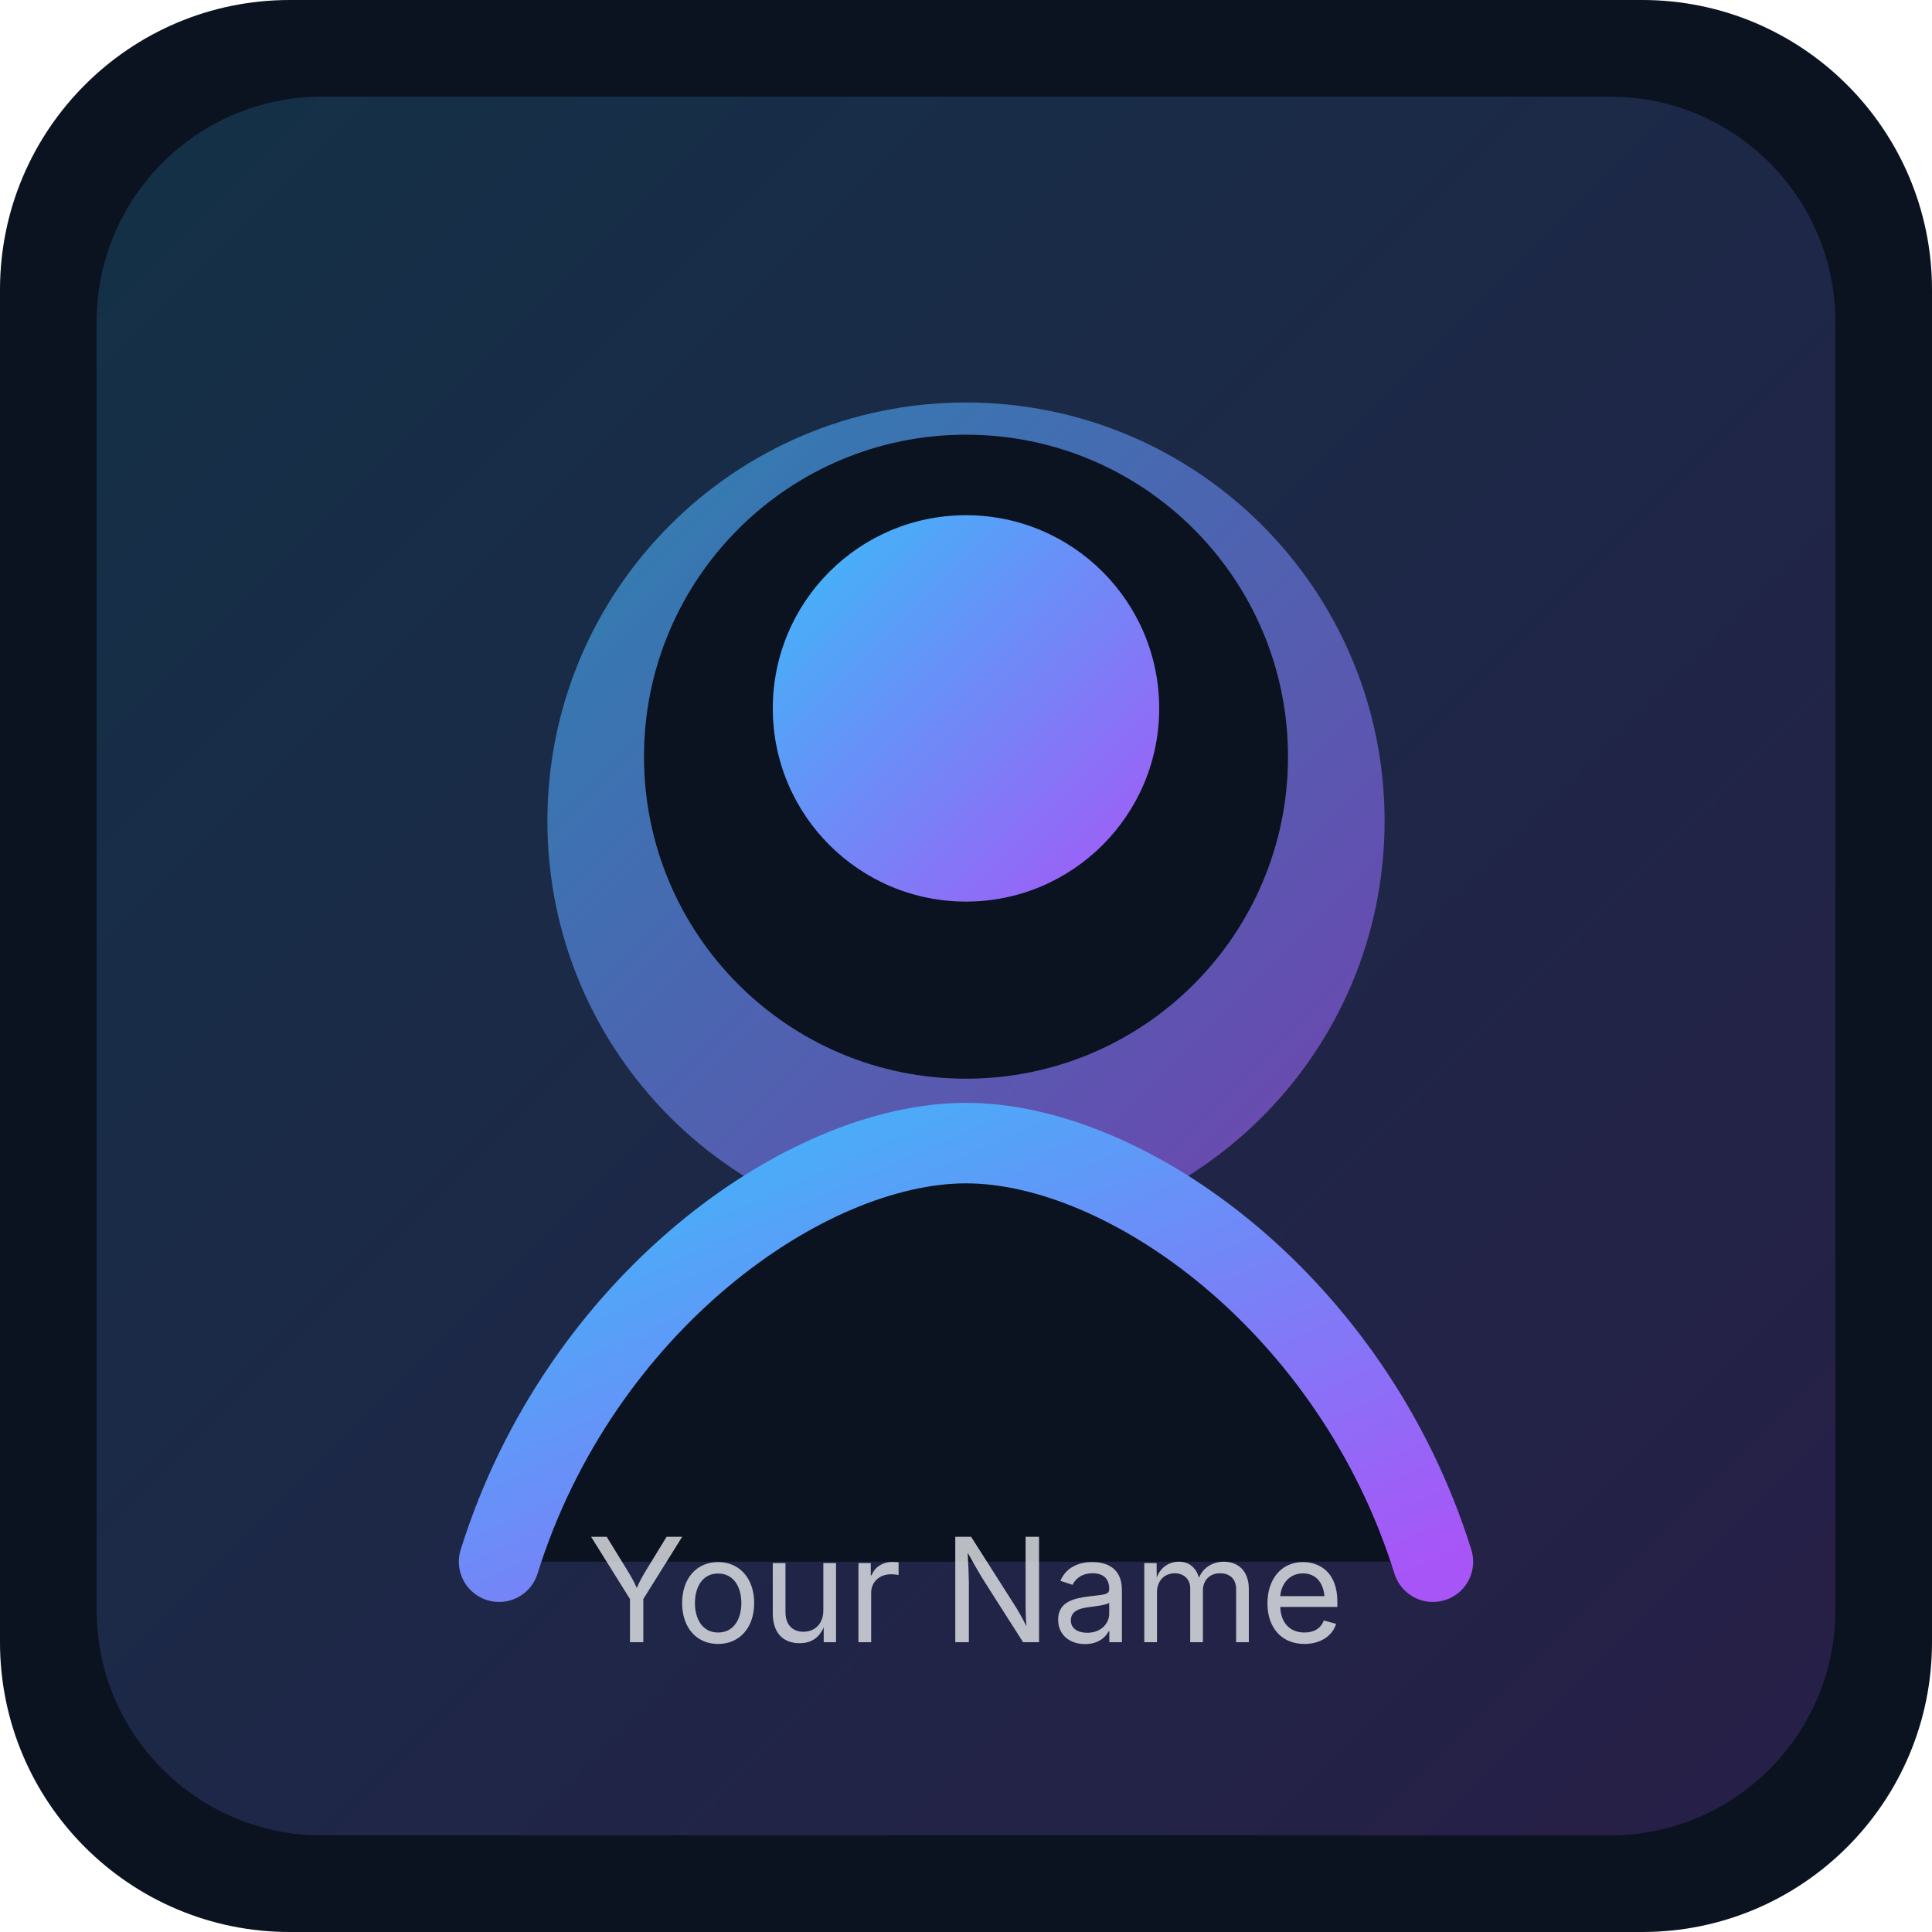
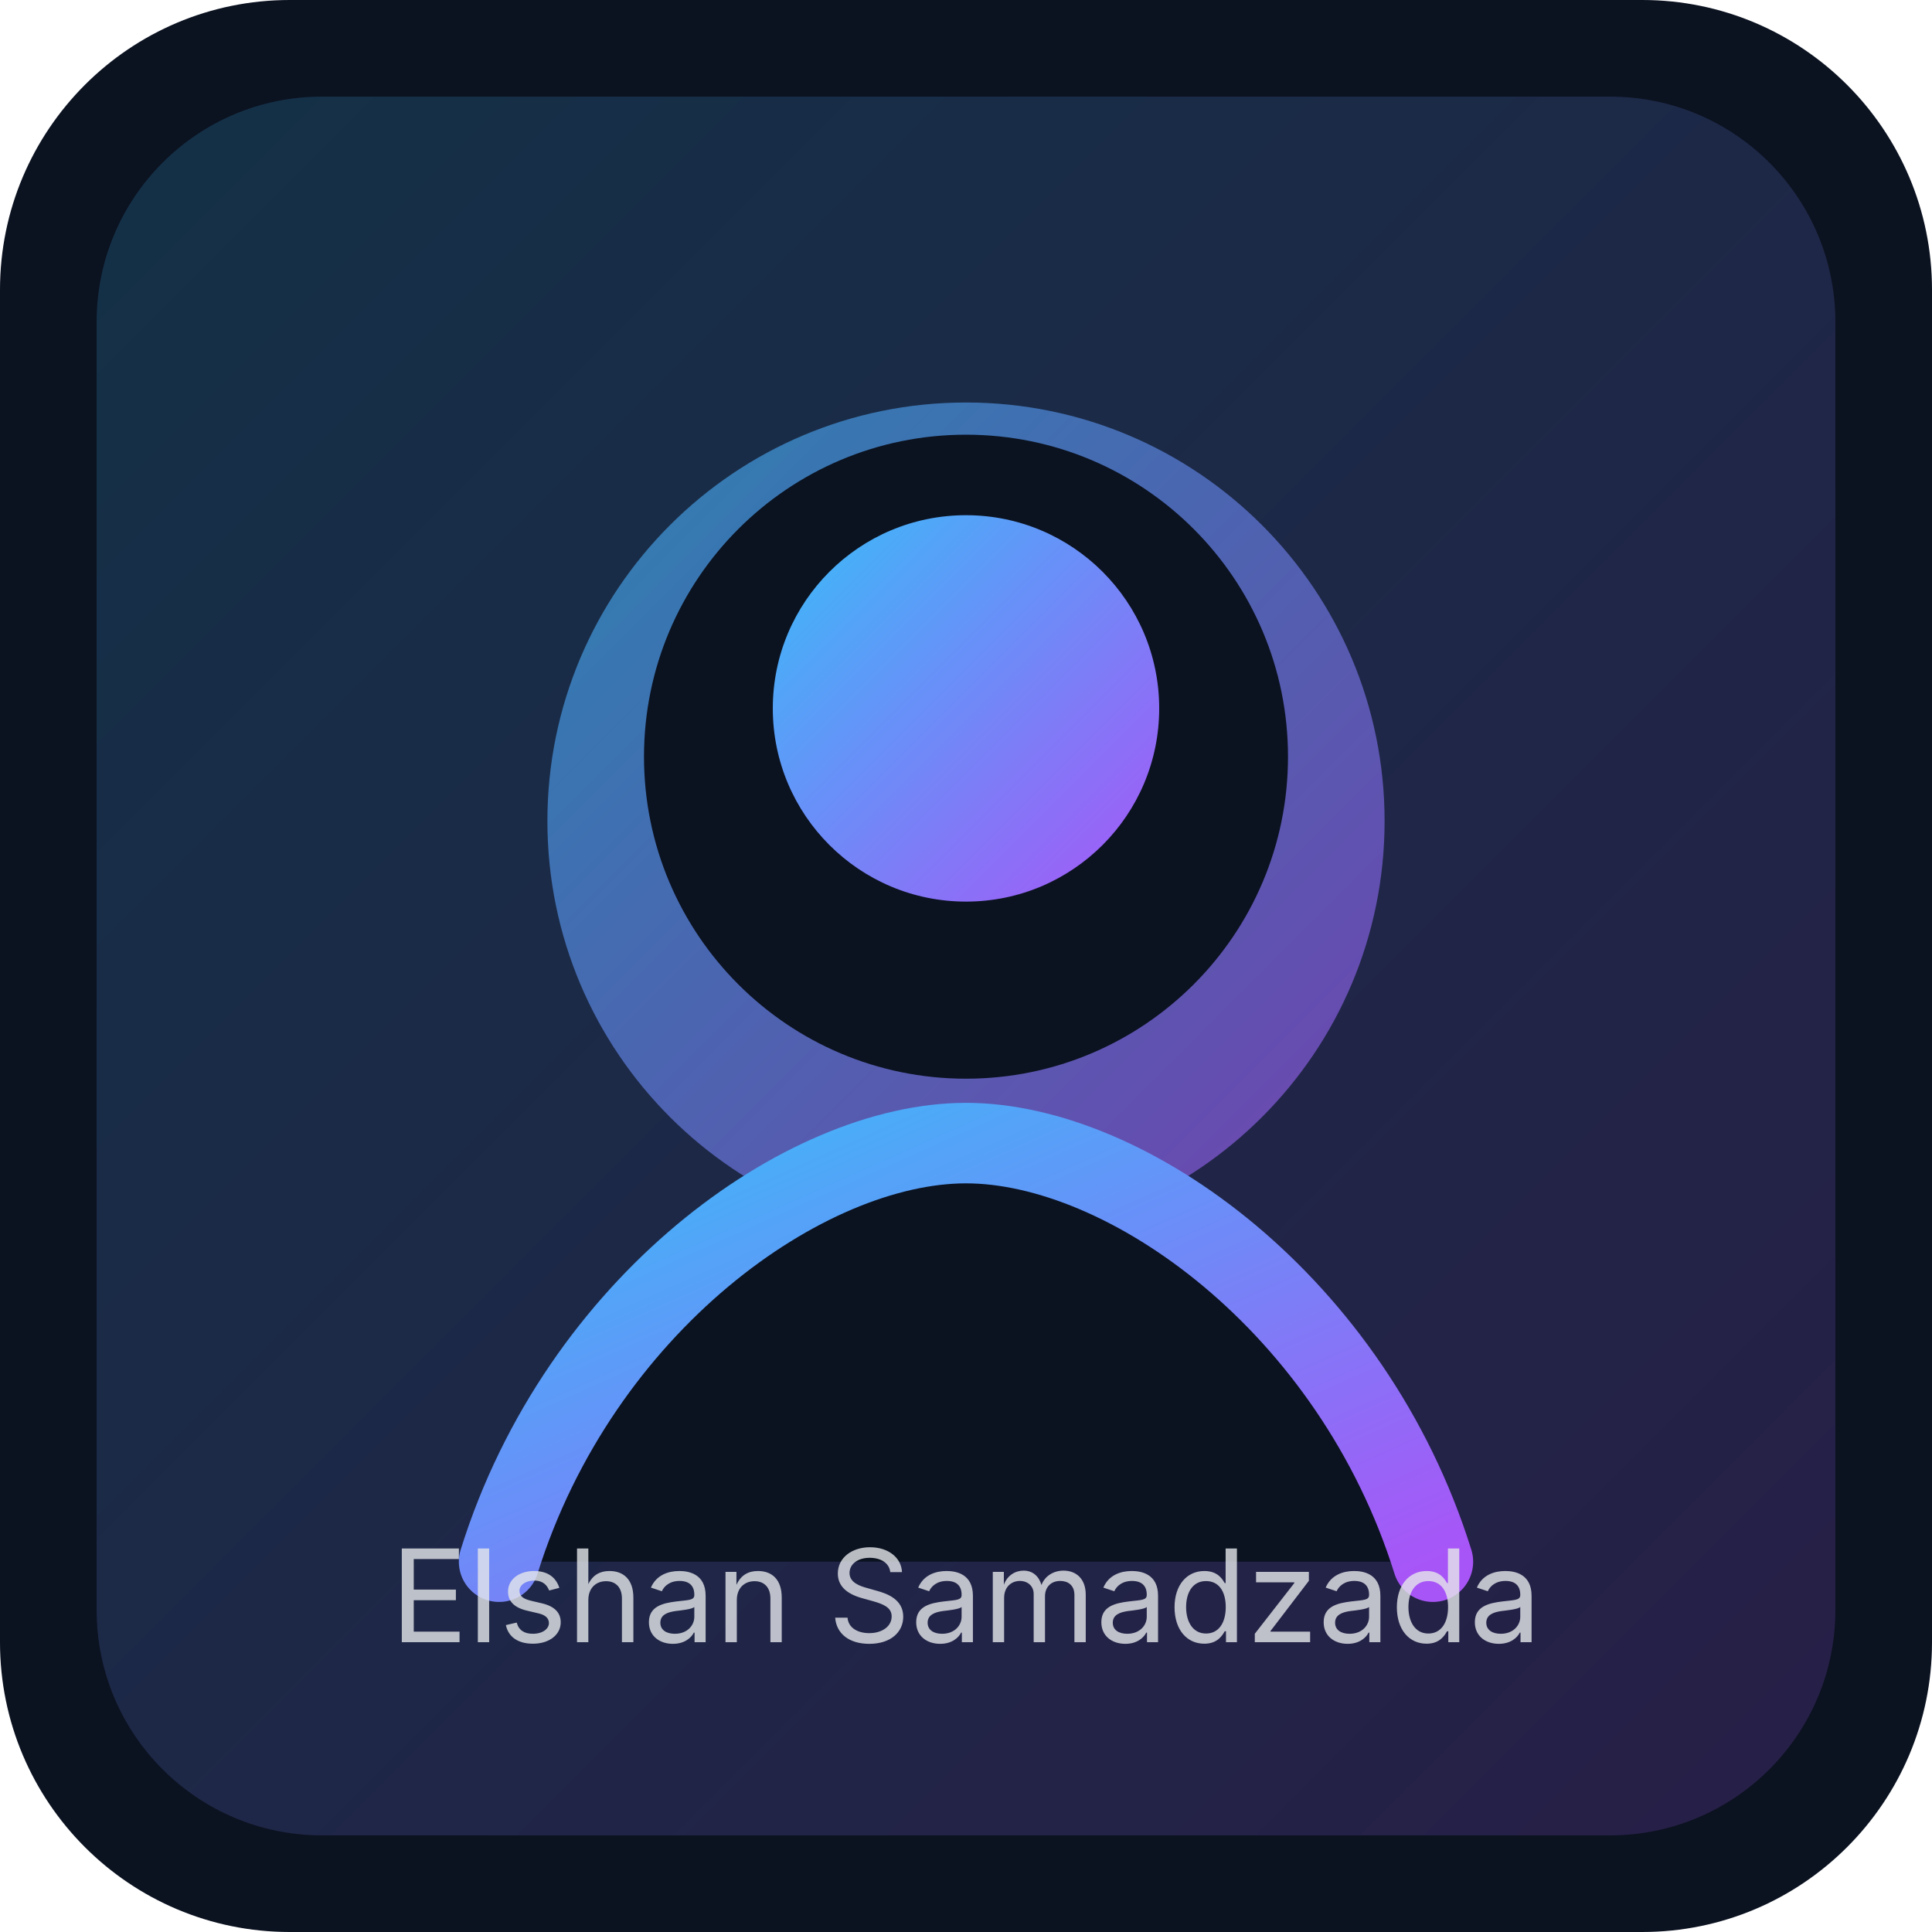
<svg xmlns="http://www.w3.org/2000/svg" viewBox="0 0 240 240" role="img" aria-label="Profile placeholder">
  <defs>
    <linearGradient id="grad" x1="0%" y1="0%" x2="100%" y2="100%">
      <stop offset="0%" stop-color="#38bdf8" />
      <stop offset="100%" stop-color="#a855f7" />
    </linearGradient>
  </defs>
  <rect width="240" height="240" rx="36" fill="#0b1220" />
  <rect x="12" y="12" width="216" height="216" rx="28" fill="url(#grad)" opacity="0.18" />
  <circle cx="120" cy="102" r="52" fill="url(#grad)" opacity="0.6" />
  <circle cx="120" cy="94" r="40" fill="#0b1220" />
  <path d="M120 64a24 24 0 1 1 0 48 24 24 0 0 1 0-48Z" fill="url(#grad)" />
  <path d="M62 194c10-32 38-52 58-52s48 20 58 52" fill="#0b1220" stroke="url(#grad)" stroke-width="10" stroke-linecap="round" />
-   <text x="120" y="204" text-anchor="middle" font-size="18" fill="#e5e7eb" font-family="Inter, system-ui" opacity="0.8">Your Name</text>
+   <text x="120" y="204" text-anchor="middle" font-size="16" fill="#e5e7eb" font-family="Inter, system-ui" opacity="0.8">Elshan Samadzada</text>
</svg>
